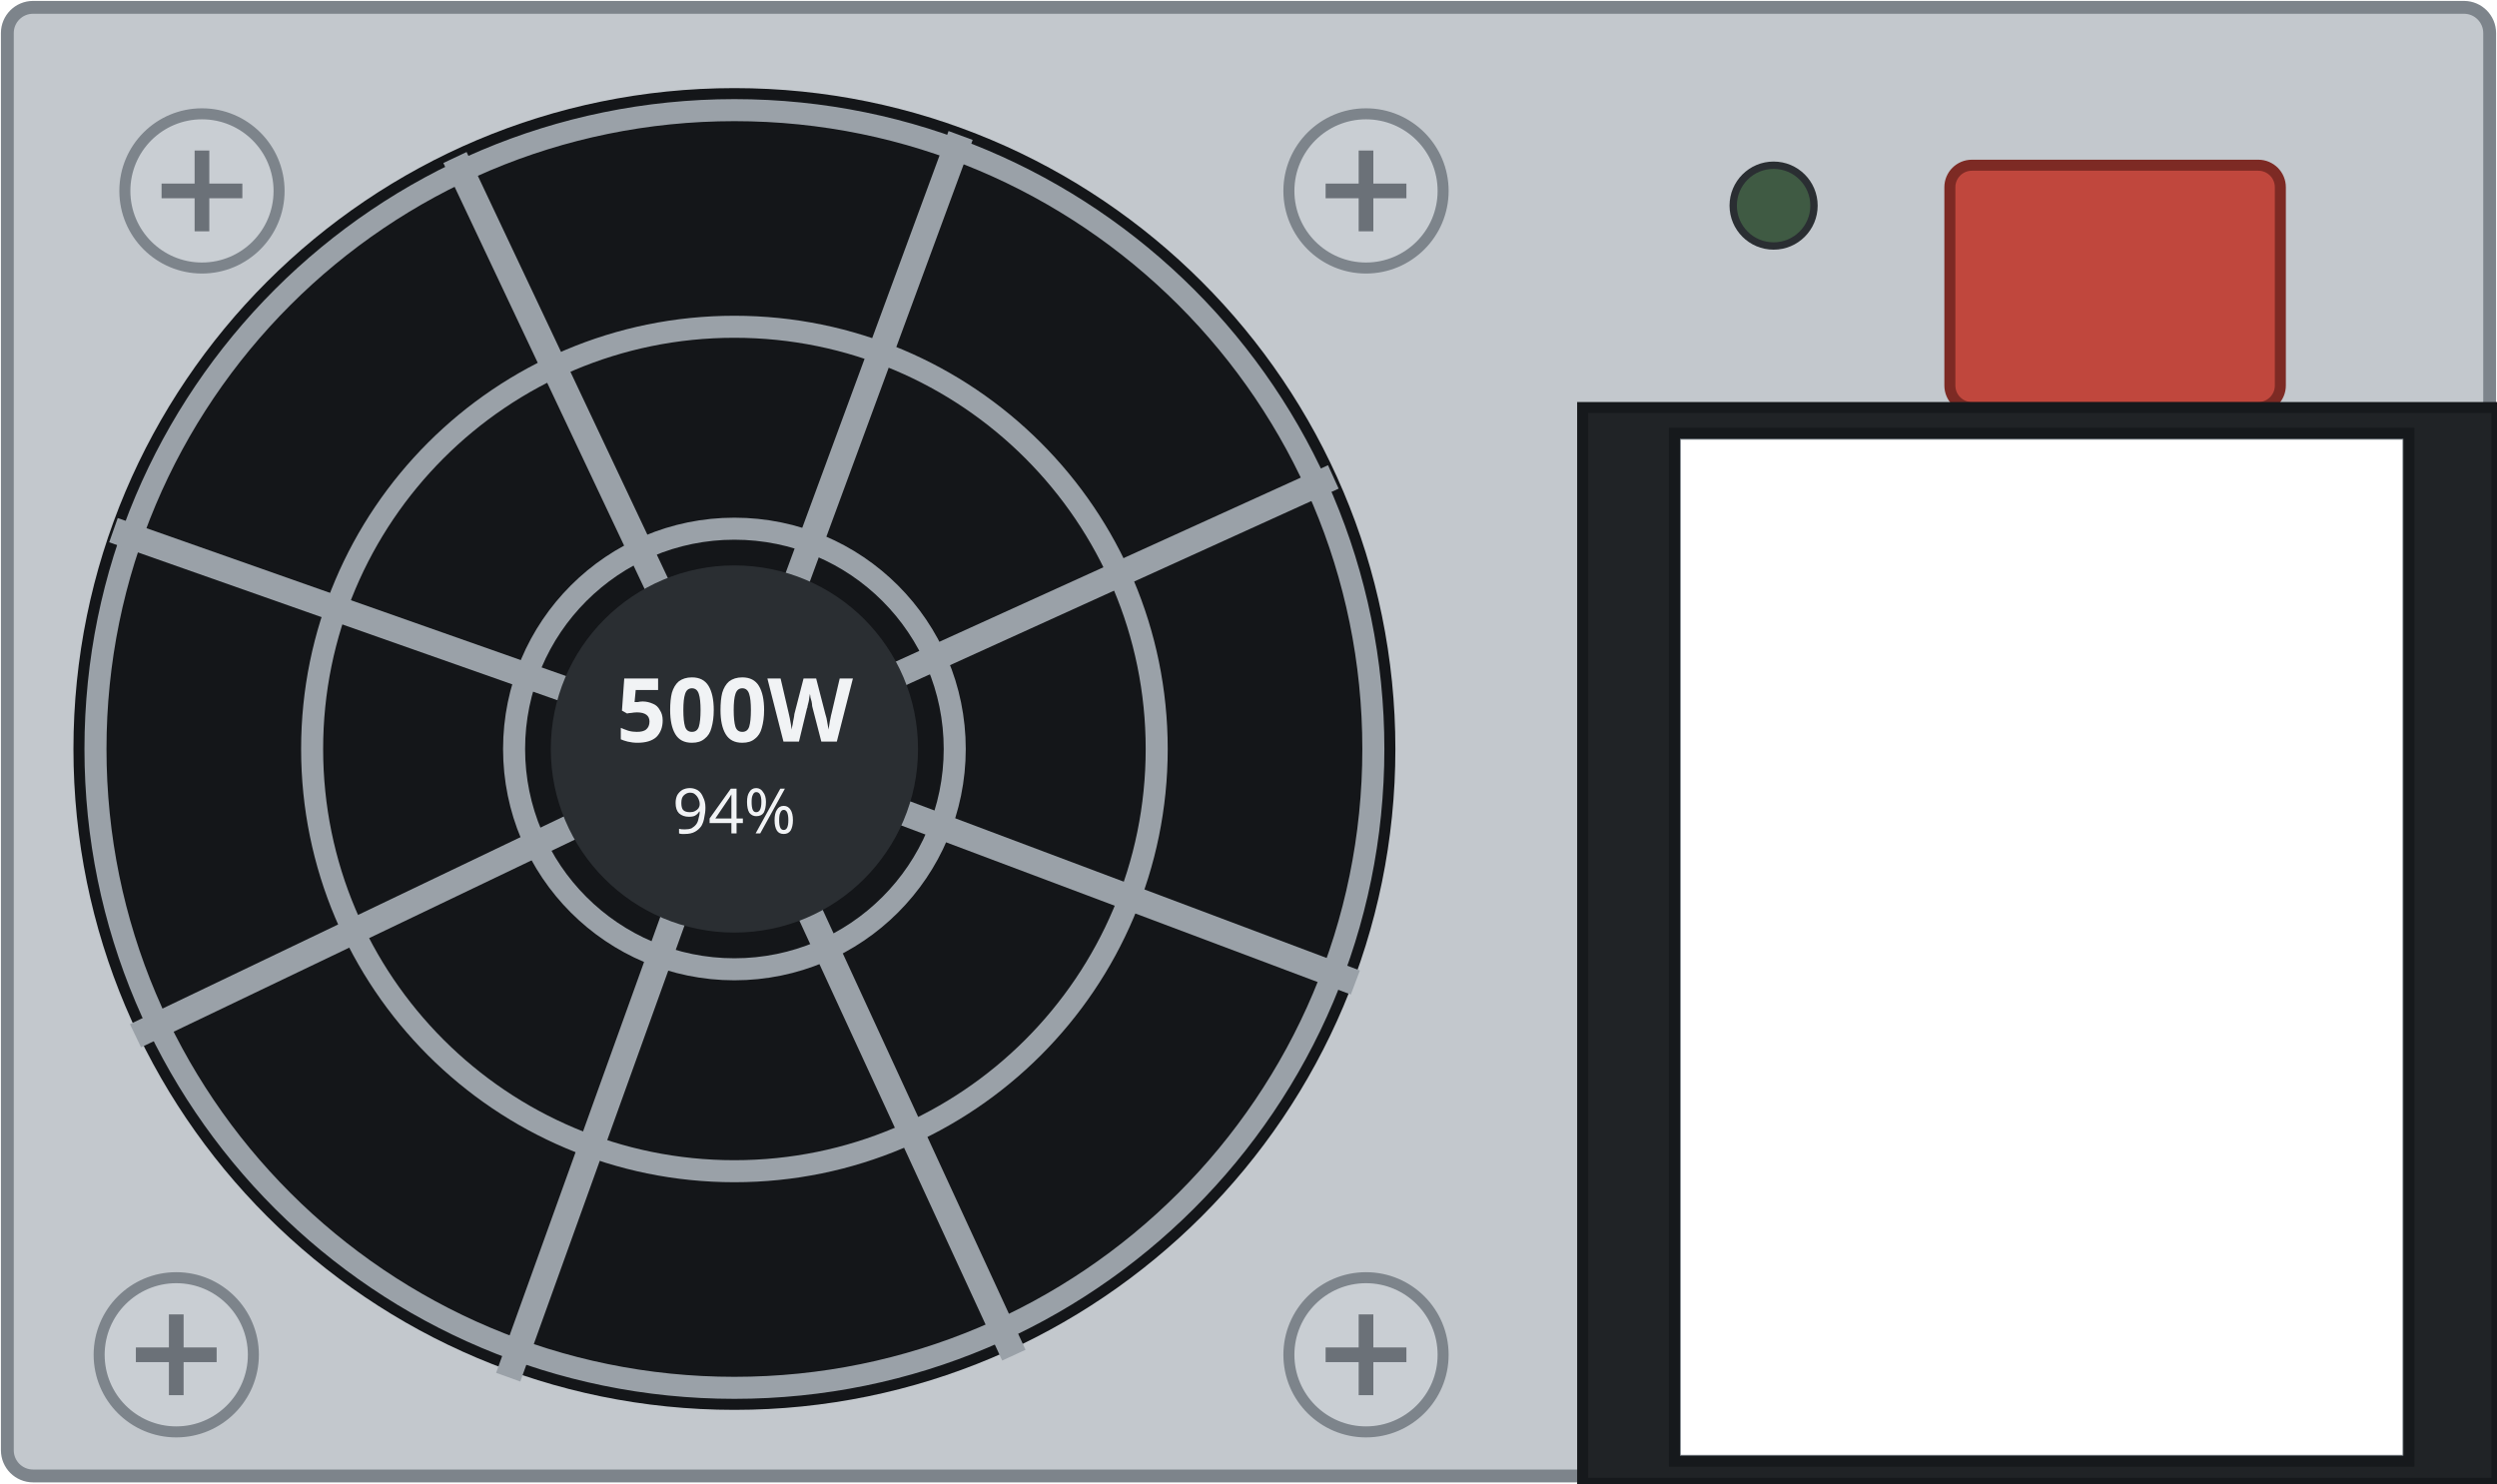
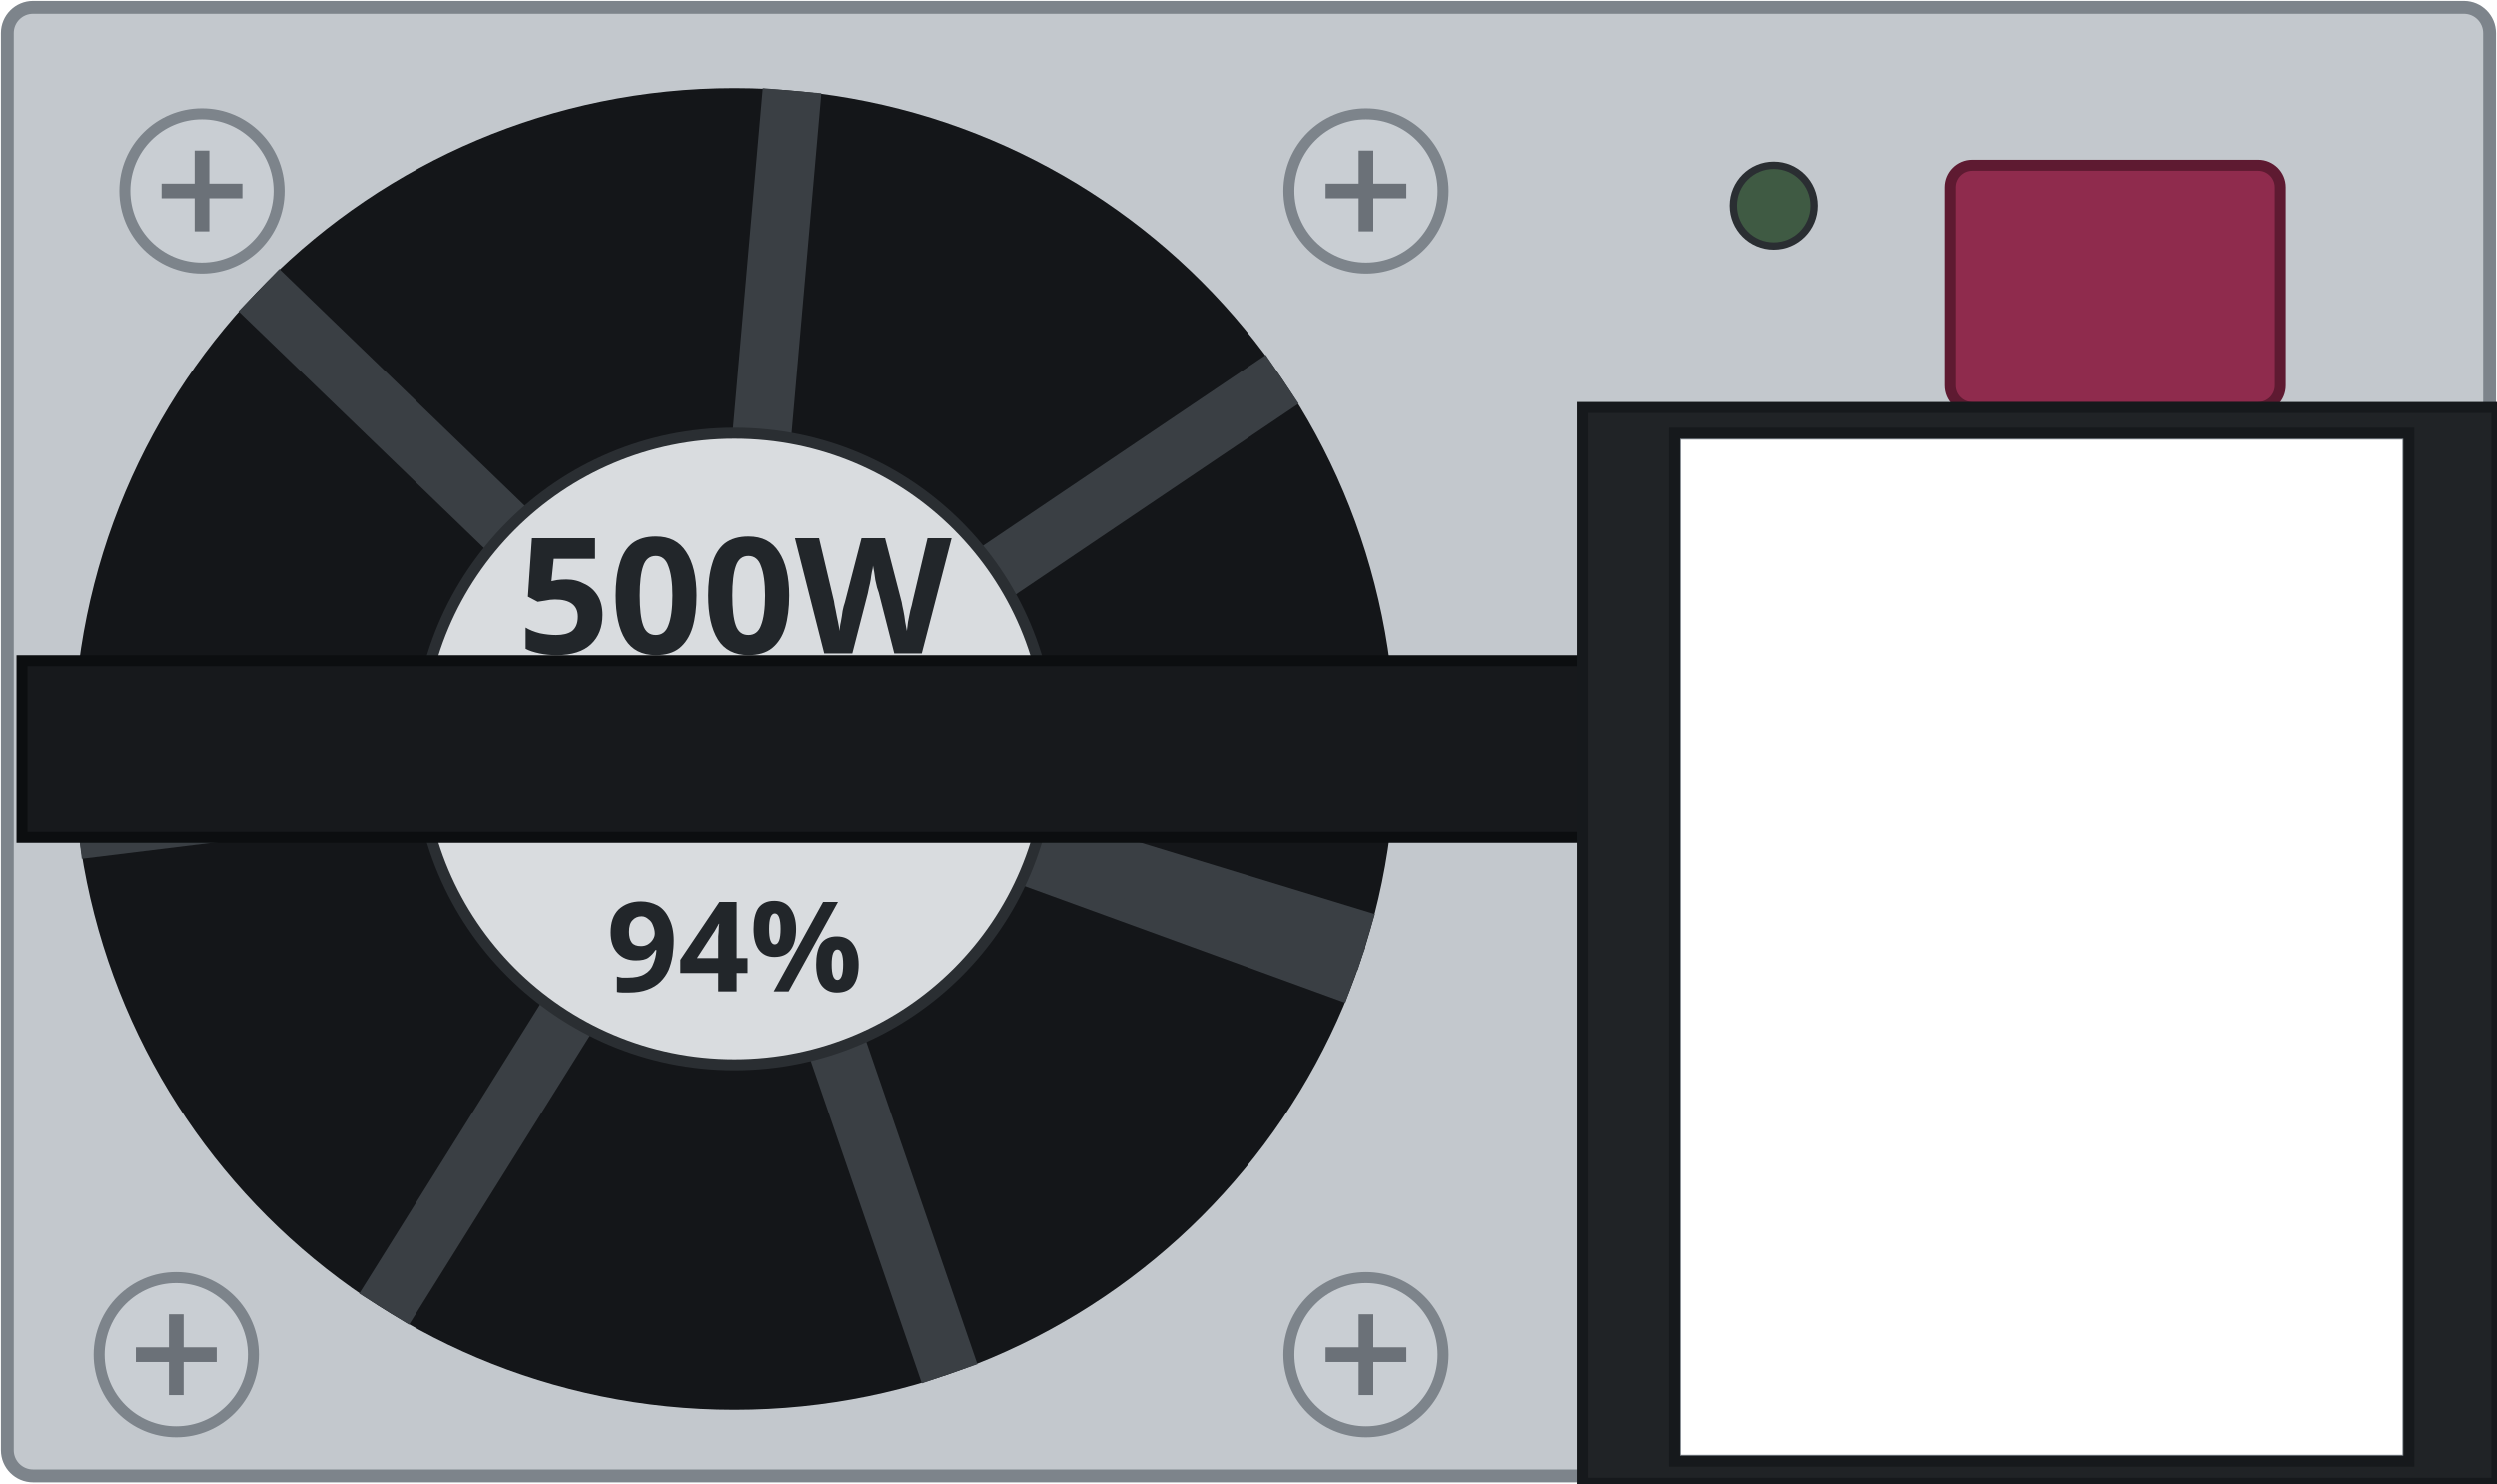
<svg xmlns="http://www.w3.org/2000/svg" width="68.0mm" height="40.4mm" viewBox="0 0 68.0 40.4">
  <path id="body" fill-rule="evenodd" d="M0.2 0.9 a0.7 0.7 0 0 1 0.7 -0.7 h66.2 a0.7 0.7 0 0 1 0.7 0.7 v38.6 a0.7 0.7 0 0 1 -0.7 0.7 h-66.2 a0.7 0.7 0 0 1 -0.7 -0.7 Z M45.6 11.8 h20.0 v28.0 h-20.0 Z" fill="#c3c8cd" stroke="#7d848b" stroke-width="0.35" />
  <g id="grille">
    <circle cx="20" cy="20.4" r="18" fill="#141619" />
-     <circle cx="20" cy="20.4" r="6" fill="none" stroke="#9aa1a8" stroke-width="0.6" />
-     <circle cx="20" cy="20.4" r="11.5" fill="none" stroke="#9aa1a8" stroke-width="0.6" />
-     <circle cx="20" cy="20.4" r="17.4" fill="none" stroke="#9aa1a8" stroke-width="0.6" />
-     <line x1="20" y1="20.4" x2="36.91" y2="26.76" stroke="#9aa1a8" stroke-width="0.7" />
-     <line x1="20" y1="20.4" x2="27.61" y2="36.91" stroke="#9aa1a8" stroke-width="0.7" />
-     <line x1="20" y1="20.4" x2="13.84" y2="37.51" stroke="#9aa1a8" stroke-width="0.7" />
-     <line x1="20" y1="20.4" x2="3.69" y2="28.21" stroke="#9aa1a8" stroke-width="0.7" />
-     <line x1="20" y1="20.4" x2="3.09" y2="14.44" stroke="#9aa1a8" stroke-width="0.7" />
-     <line x1="20" y1="20.4" x2="12.39" y2="4.29" stroke="#9aa1a8" stroke-width="0.7" />
-     <line x1="20" y1="20.4" x2="26.16" y2="3.69" stroke="#9aa1a8" stroke-width="0.7" />
-     <line x1="20" y1="20.4" x2="36.31" y2="12.99" stroke="#9aa1a8" stroke-width="0.7" />
-     <circle cx="20" cy="20.4" r="5.0" fill="#2a2e32" />
+     <line x1="20" y1="20.4" x2="36.91" y2="26.56" stroke="#3a3f44" stroke-width="1.6" />
+     <line x1="20" y1="20.4" x2="25.86" y2="37.42" stroke="#3a3f44" stroke-width="1.6" />
+     <line x1="20" y1="20.4" x2="10.46" y2="35.66" stroke="#3a3f44" stroke-width="1.6" />
+     <line x1="20" y1="20.4" x2="2.13" y2="22.59" stroke="#3a3f44" stroke-width="1.6" />
+     <line x1="20" y1="20.4" x2="7.05" y2="7.9" stroke="#3a3f44" stroke-width="1.6" />
+     <line x1="20" y1="20.4" x2="21.57" y2="2.47" stroke="#3a3f44" stroke-width="1.6" />
+     <line x1="20" y1="20.4" x2="34.92" y2="10.33" stroke="#3a3f44" stroke-width="1.6" />
+     <line x1="20" y1="20.4" x2="37.21" y2="25.66" stroke="#3a3f44" stroke-width="1.6" />
  </g>
  <circle cx="5.5" cy="5.2" r="2.1" fill="#c9ced3" stroke="#7d848b" stroke-width="0.3" />
  <path d="M4.4 5.2 H6.6 M5.5 4.1 V6.3" stroke="#6b7178" stroke-width="0.4" />
  <circle cx="37.2" cy="5.2" r="2.1" fill="#c9ced3" stroke="#7d848b" stroke-width="0.3" />
  <path d="M36.1 5.2 H38.3 M37.2 4.1 V6.3" stroke="#6b7178" stroke-width="0.4" />
  <circle cx="4.8" cy="36.9" r="2.1" fill="#c9ced3" stroke="#7d848b" stroke-width="0.3" />
  <path d="M3.7 36.9 H5.9 M4.8 35.8 V38" stroke="#6b7178" stroke-width="0.4" />
  <circle cx="37.2" cy="36.9" r="2.1" fill="#c9ced3" stroke="#7d848b" stroke-width="0.3" />
  <path d="M36.1 36.9 H38.3 M37.2 35.8 V38" stroke="#6b7178" stroke-width="0.4" />
+   <circle id="hub" cx="20" cy="20.4" r="8.6" fill="#d9dcdf" stroke="#2a2e32" stroke-width="0.3" />
+   <g id="silkscreen" font-family="sans-serif" text-anchor="middle" fill="#22262a">
+     <text data-from="watts" x="20" y="17.8" font-size="4.4" font-weight="bold">500W</text>
+     <text x="20" y="27" font-size="3.4" font-weight="bold">94%</text>
+   </g>
+   <path id="handle" d="M0.6 18.0 H44.6 V22.8 H0.6 Z" fill="#17191c" stroke="#0c0e10" stroke-width="0.3" />
  <circle id="lamp" cx="48.3" cy="5.6" r="1.1" fill="var(--led-color, #3f5a43)" stroke="#2a2e32" stroke-width="0.2" />
-   <rect id="latch" x="53.1" y="4.5" width="9" height="6.6" rx="0.6" fill="#c0473d" stroke="#7d2a24" stroke-width="0.3" />
+   <rect id="latch" x="53.1" y="4.5" width="9" height="6.6" rx="0.6" fill="#8f2b4d" stroke="#5e1a31" stroke-width="0.3" />
  <path id="inlet-bezel" fill-rule="evenodd" d="M43.1 11.1 h24.9 v29.3 h-24.9 Z M45.6 11.8 h20.0 v28.0 h-20.0 Z" fill="#202326" stroke="#16191c" stroke-width="0.3" />
-   <g id="silkscreen" font-family="sans-serif" text-anchor="middle" fill="#f1f3f5">
-     <text data-from="watts" x="20.0" y="20.2" font-size="2.4" font-weight="bold">500W</text>
-     <text x="20.0" y="22.7" font-size="1.7">94%</text>
-   </g>
</svg>
